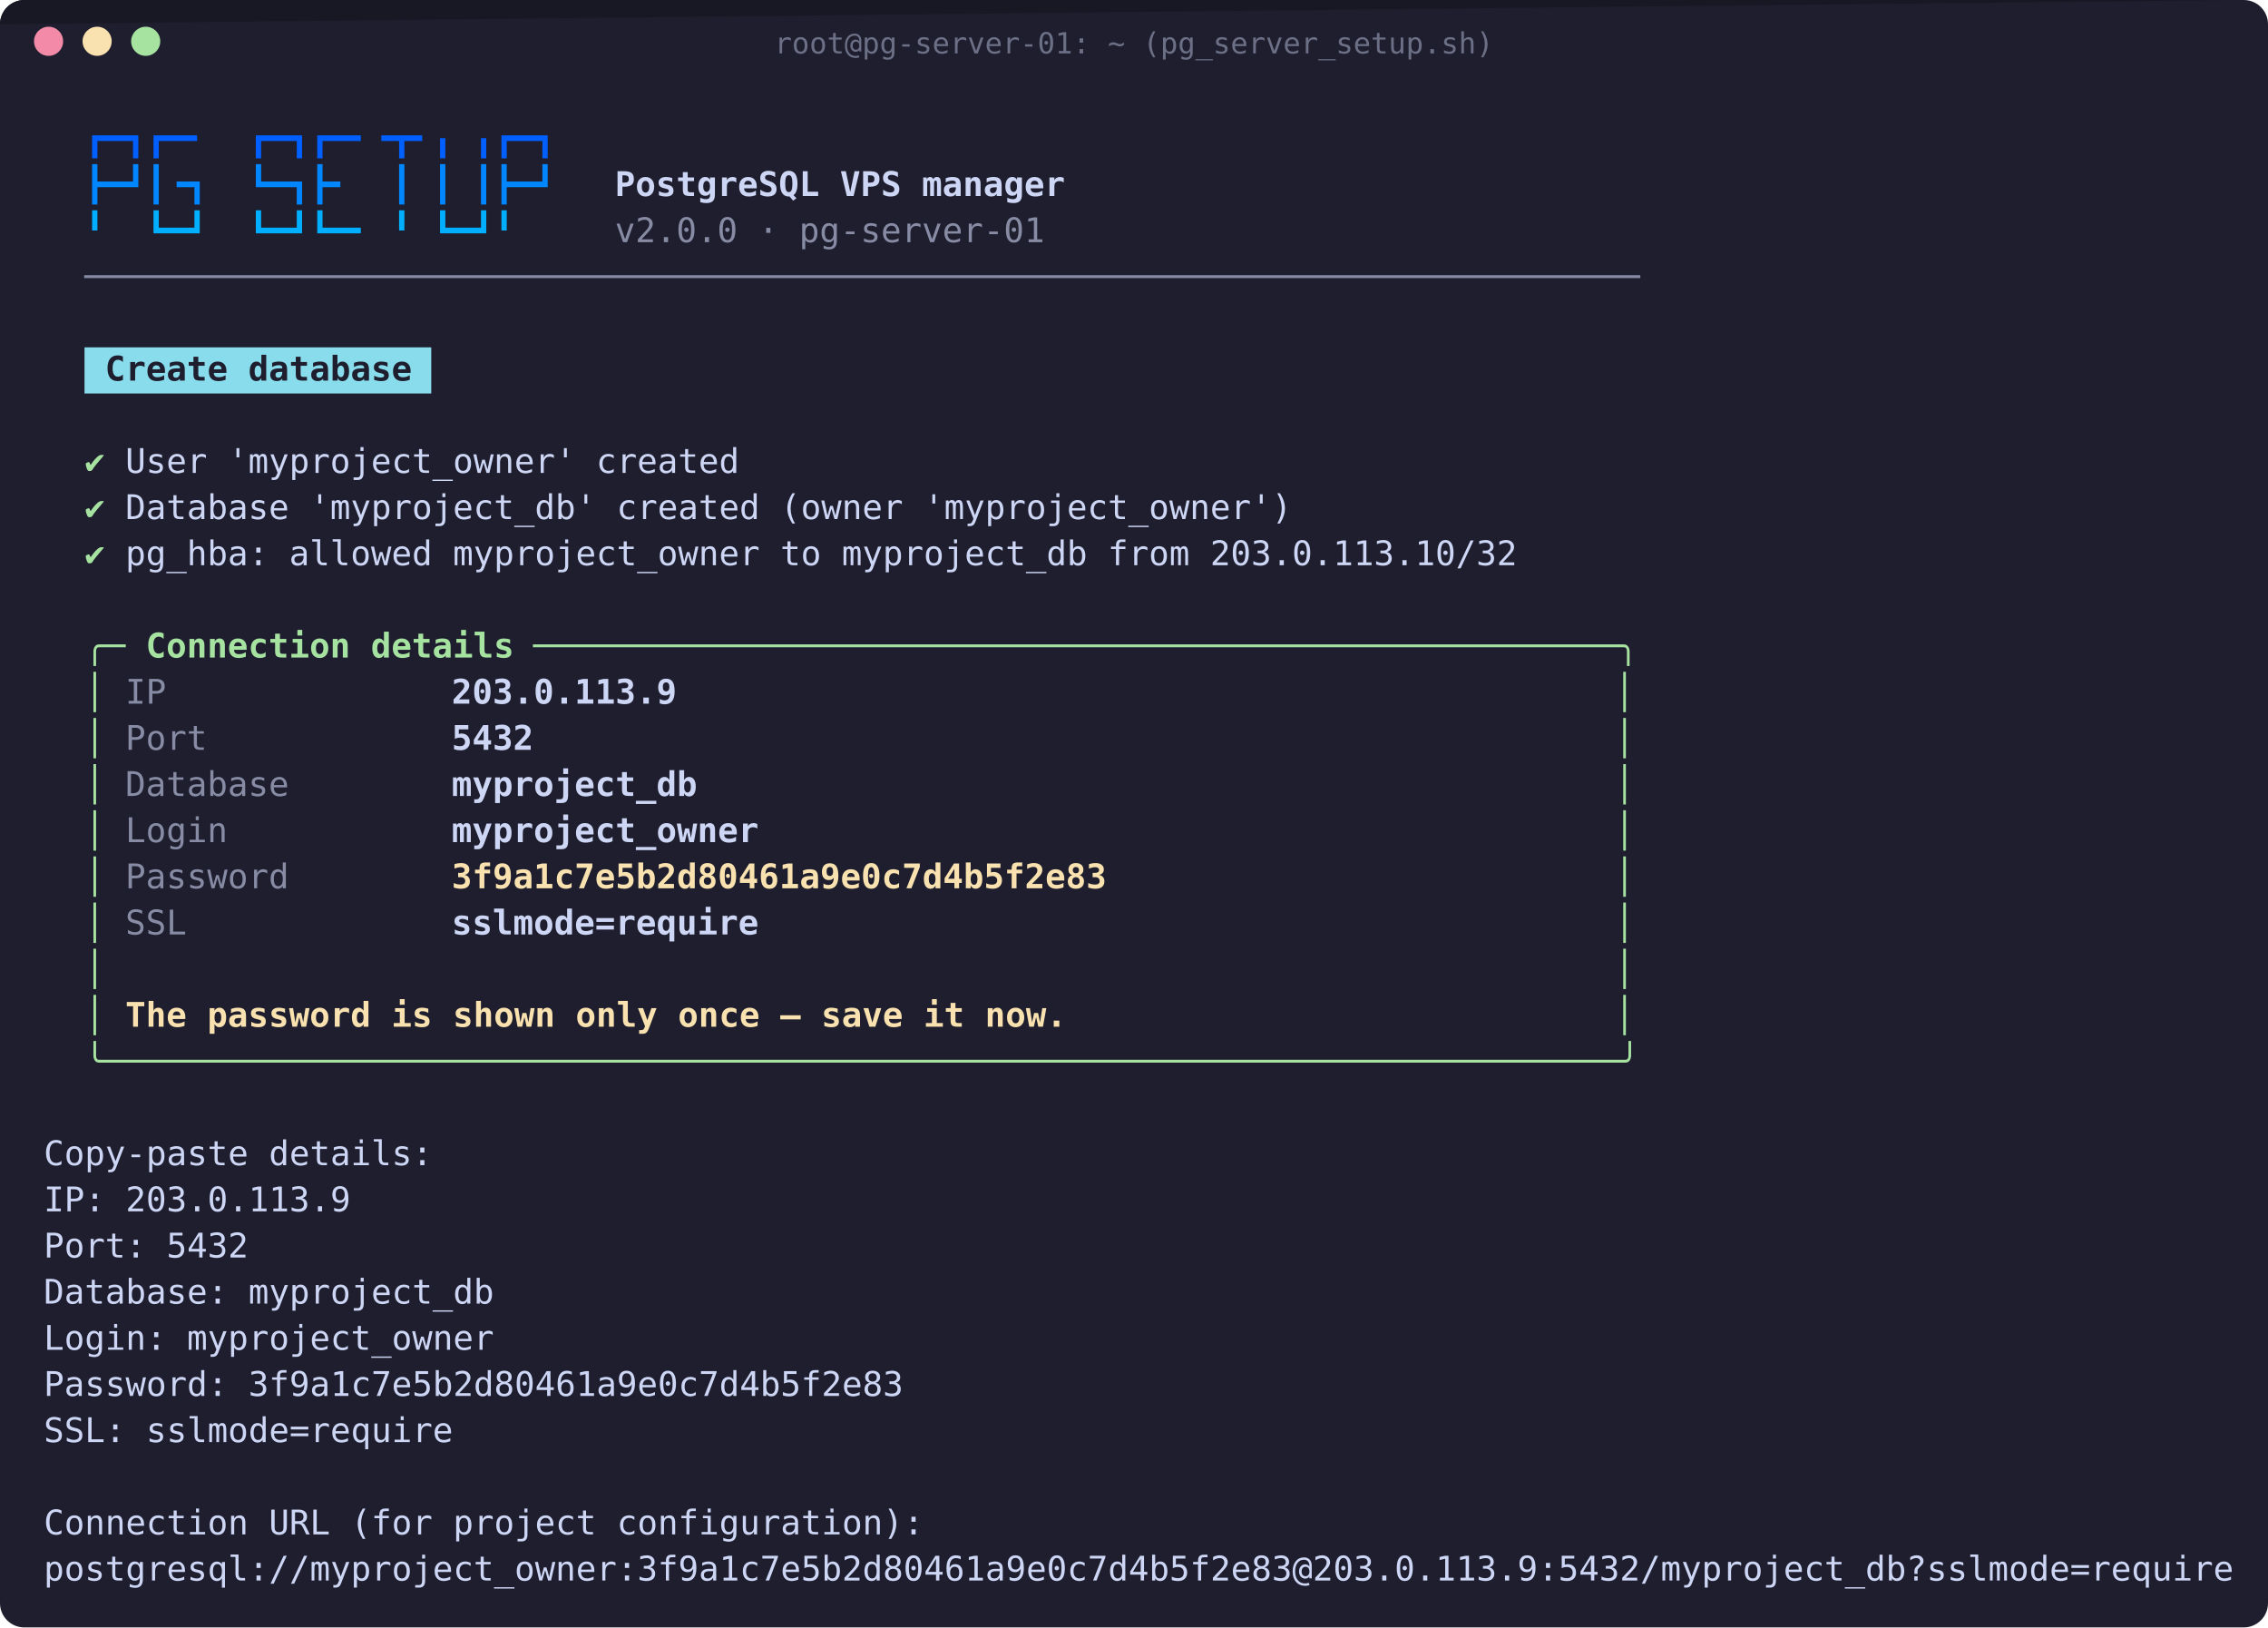
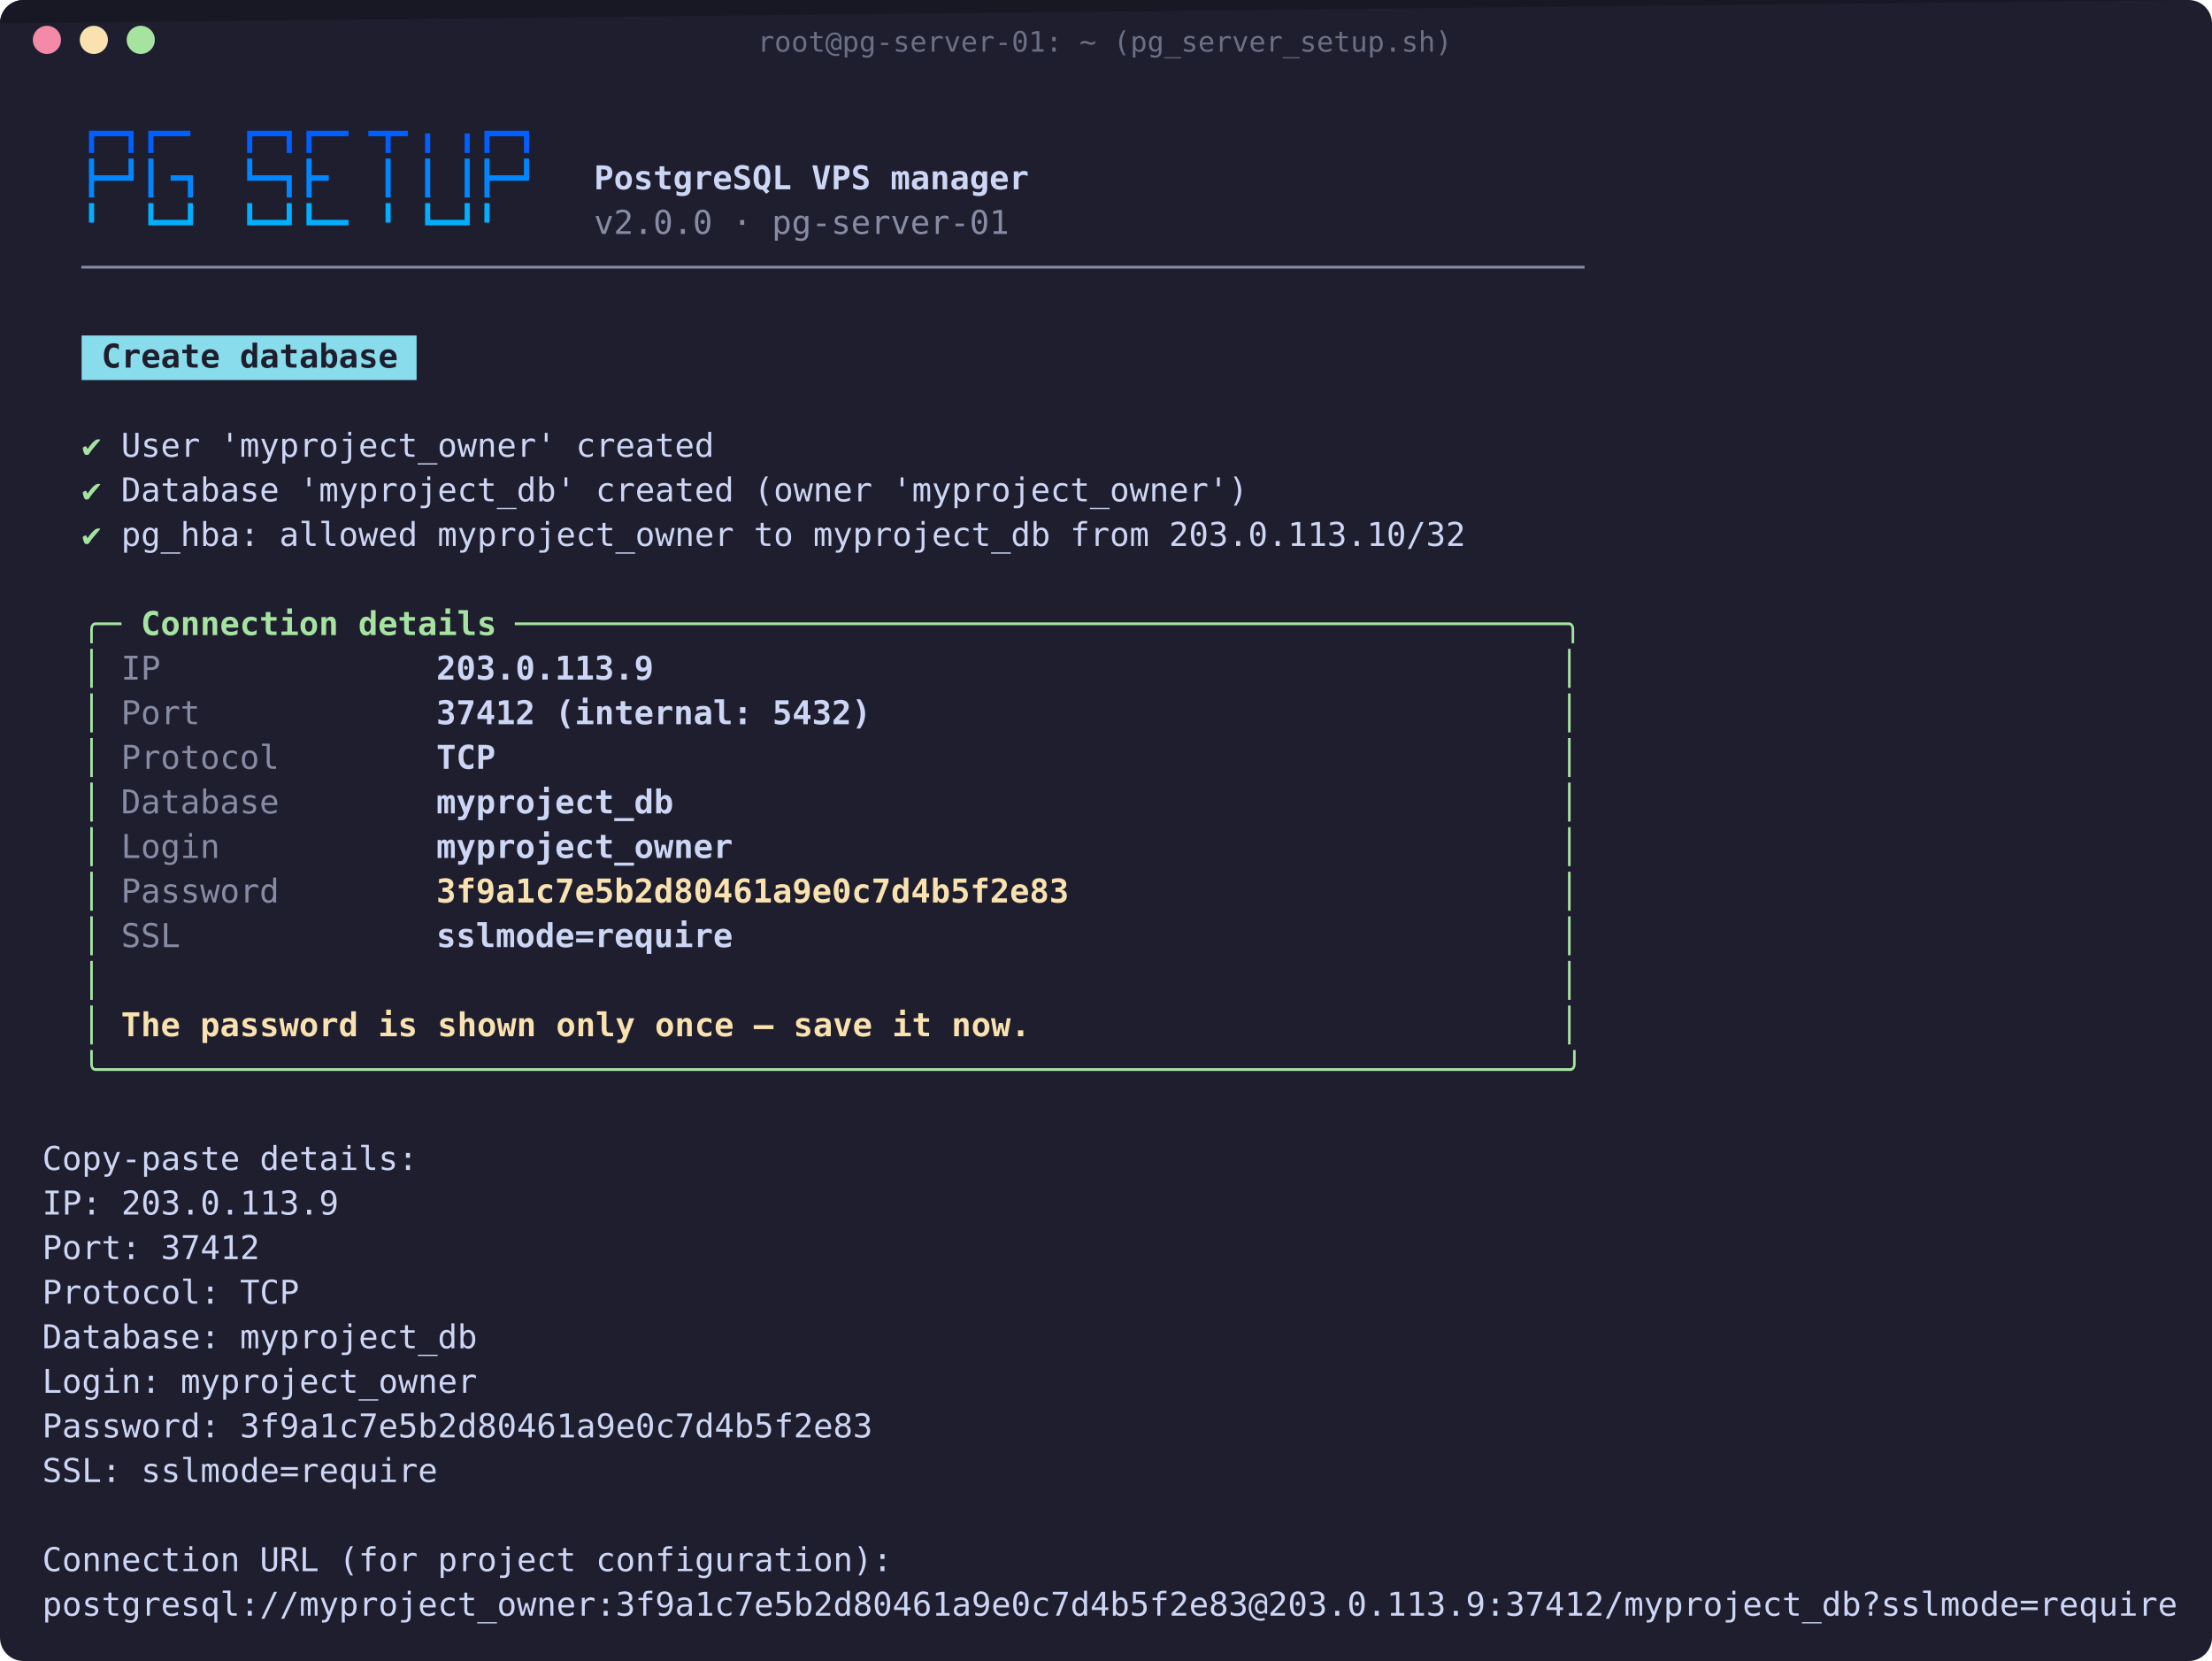
- <svg xmlns="http://www.w3.org/2000/svg" width="934" height="670" viewBox="0 0 934 670" role="img" aria-label="root@pg-server-01: ~ (pg_server_setup.sh)">
+ <svg xmlns="http://www.w3.org/2000/svg" width="943" height="708" viewBox="0 0 943 708" role="img" aria-label="root@pg-server-01: ~ (pg_server_setup.sh)">
  <rect width="100%" height="100%" rx="10" fill="#1e1e2e" />
-   <path d="M0 10a10 10 0 0 1 10-10h914p10 10v24H0z" fill="#181825" />
+   <path d="M0 10a10 10 0 0 1 10-10h923p10 10v24H0z" fill="#181825" />
  <circle cx="20" cy="17" r="6" fill="#f38ba8" />
  <circle cx="40" cy="17" r="6" fill="#f9e2af" />
  <circle cx="60" cy="17" r="6" fill="#a6e3a1" />
-   <text x="467" y="22" fill="#6c7086" font-size="12" text-anchor="middle" font-family="'JetBrains Mono','DejaVu Sans Mono',Menlo,Consolas,monospace">root@pg-server-01: ~ (pg_server_setup.sh)</text>
+   <text x="471" y="22" fill="#6c7086" font-size="12" text-anchor="middle" font-family="'JetBrains Mono','DejaVu Sans Mono',Menlo,Consolas,monospace">root@pg-server-01: ~ (pg_server_setup.sh)</text>
  <g font-family="'JetBrains Mono','DejaVu Sans Mono',Menlo,Consolas,monospace" font-size="14">
    <text x="34.8" y="61.7" fill="#005fff" font-weight="bold" textLength="193.2" lengthAdjust="spacingAndGlyphs" xml:space="preserve">┏━┓┏━╸  ┏━┓┏━╸╺┳╸╻ ╻┏━┓</text>
    <text x="34.8" y="80.7" fill="#0087ff" font-weight="bold" textLength="193.2" lengthAdjust="spacingAndGlyphs" xml:space="preserve">┣━┛┃╺┓  ┗━┓┣╸  ┃ ┃ ┃┣━┛</text>
    <text x="253.2" y="80.7" fill="#cdd6f4" font-weight="bold" textLength="184.8" lengthAdjust="spacingAndGlyphs" xml:space="preserve">PostgreSQL VPS manager</text>
    <text x="34.8" y="99.7" fill="#00afff" font-weight="bold" textLength="193.2" lengthAdjust="spacingAndGlyphs" xml:space="preserve">╹  ┗━┛  ┗━┛┗━╸ ╹ ┗━┛╹  </text>
    <text x="253.2" y="99.7" fill="#cdd6f4" opacity="0.6" textLength="176.4" lengthAdjust="spacingAndGlyphs" xml:space="preserve">v2.0.0 · pg-server-01</text>
    <text x="34.8" y="118.7" fill="#cdd6f4" opacity="0.6" textLength="638.4" lengthAdjust="spacingAndGlyphs" xml:space="preserve">────────────────────────────────────────────────────────────────────────────</text>
    <rect x="34.8" y="143.0" width="142.8" height="19.0" fill="#89dceb" />
    <text x="34.8" y="156.7" fill="#1e1e2e" font-weight="bold" textLength="142.8" lengthAdjust="spacingAndGlyphs" xml:space="preserve"> Create database </text>
    <text x="34.8" y="194.7" fill="#a6e3a1" font-weight="bold" textLength="8.4" lengthAdjust="spacingAndGlyphs" xml:space="preserve">✔</text>
    <text x="43.2" y="194.7" fill="#cdd6f4" textLength="260.4" lengthAdjust="spacingAndGlyphs" xml:space="preserve"> User 'myproject_owner' created</text>
    <text x="34.8" y="213.7" fill="#a6e3a1" font-weight="bold" textLength="8.4" lengthAdjust="spacingAndGlyphs" xml:space="preserve">✔</text>
    <text x="43.2" y="213.7" fill="#cdd6f4" textLength="487.2" lengthAdjust="spacingAndGlyphs" xml:space="preserve"> Database 'myproject_db' created (owner 'myproject_owner')</text>
    <text x="34.8" y="232.7" fill="#a6e3a1" font-weight="bold" textLength="8.4" lengthAdjust="spacingAndGlyphs" xml:space="preserve">✔</text>
    <text x="43.2" y="232.7" fill="#cdd6f4" textLength="579.6" lengthAdjust="spacingAndGlyphs" xml:space="preserve"> pg_hba: allowed myproject_owner to myproject_db from 203.0.113.10/32</text>
    <text x="34.8" y="270.7" fill="#a6e3a1" font-weight="bold" textLength="16.8" lengthAdjust="spacingAndGlyphs" xml:space="preserve">╭─</text>
    <text x="60.0" y="270.7" fill="#a6e3a1" font-weight="bold" textLength="151.2" lengthAdjust="spacingAndGlyphs" xml:space="preserve">Connection details</text>
    <text x="219.6" y="270.7" fill="#a6e3a1" font-weight="bold" textLength="453.6" lengthAdjust="spacingAndGlyphs" xml:space="preserve">─────────────────────────────────────────────────────╮</text>
    <text x="34.8" y="289.7" fill="#a6e3a1" font-weight="bold" textLength="8.4" lengthAdjust="spacingAndGlyphs" xml:space="preserve">│</text>
    <text x="51.6" y="289.7" fill="#cdd6f4" opacity="0.6" textLength="16.8" lengthAdjust="spacingAndGlyphs" xml:space="preserve">IP</text>
    <text x="186.0" y="289.7" fill="#cdd6f4" font-weight="bold" textLength="92.4" lengthAdjust="spacingAndGlyphs" xml:space="preserve">203.0.113.9</text>
    <text x="664.8" y="289.7" fill="#a6e3a1" font-weight="bold" textLength="8.4" lengthAdjust="spacingAndGlyphs" xml:space="preserve">│</text>
    <text x="34.8" y="308.7" fill="#a6e3a1" font-weight="bold" textLength="8.4" lengthAdjust="spacingAndGlyphs" xml:space="preserve">│</text>
    <text x="51.6" y="308.7" fill="#cdd6f4" opacity="0.6" textLength="33.6" lengthAdjust="spacingAndGlyphs" xml:space="preserve">Port</text>
-     <text x="186.0" y="308.7" fill="#cdd6f4" font-weight="bold" textLength="33.6" lengthAdjust="spacingAndGlyphs" xml:space="preserve">5432</text>
+     <text x="186.0" y="308.7" fill="#cdd6f4" font-weight="bold" textLength="184.8" lengthAdjust="spacingAndGlyphs" xml:space="preserve">37412 (internal: 5432)</text>
    <text x="664.8" y="308.7" fill="#a6e3a1" font-weight="bold" textLength="8.4" lengthAdjust="spacingAndGlyphs" xml:space="preserve">│</text>
    <text x="34.8" y="327.7" fill="#a6e3a1" font-weight="bold" textLength="8.4" lengthAdjust="spacingAndGlyphs" xml:space="preserve">│</text>
-     <text x="51.6" y="327.7" fill="#cdd6f4" opacity="0.6" textLength="67.2" lengthAdjust="spacingAndGlyphs" xml:space="preserve">Database</text>
-     <text x="186.0" y="327.7" fill="#cdd6f4" font-weight="bold" textLength="100.8" lengthAdjust="spacingAndGlyphs" xml:space="preserve">myproject_db</text>
+     <text x="51.6" y="327.7" fill="#cdd6f4" opacity="0.6" textLength="67.2" lengthAdjust="spacingAndGlyphs" xml:space="preserve">Protocol</text>
+     <text x="186.0" y="327.7" fill="#cdd6f4" font-weight="bold" textLength="25.2" lengthAdjust="spacingAndGlyphs" xml:space="preserve">TCP</text>
    <text x="664.8" y="327.7" fill="#a6e3a1" font-weight="bold" textLength="8.4" lengthAdjust="spacingAndGlyphs" xml:space="preserve">│</text>
    <text x="34.8" y="346.7" fill="#a6e3a1" font-weight="bold" textLength="8.4" lengthAdjust="spacingAndGlyphs" xml:space="preserve">│</text>
-     <text x="51.6" y="346.7" fill="#cdd6f4" opacity="0.6" textLength="42.0" lengthAdjust="spacingAndGlyphs" xml:space="preserve">Login</text>
-     <text x="186.0" y="346.7" fill="#cdd6f4" font-weight="bold" textLength="126.0" lengthAdjust="spacingAndGlyphs" xml:space="preserve">myproject_owner</text>
+     <text x="51.6" y="346.7" fill="#cdd6f4" opacity="0.6" textLength="67.2" lengthAdjust="spacingAndGlyphs" xml:space="preserve">Database</text>
+     <text x="186.0" y="346.7" fill="#cdd6f4" font-weight="bold" textLength="100.8" lengthAdjust="spacingAndGlyphs" xml:space="preserve">myproject_db</text>
    <text x="664.8" y="346.7" fill="#a6e3a1" font-weight="bold" textLength="8.4" lengthAdjust="spacingAndGlyphs" xml:space="preserve">│</text>
    <text x="34.8" y="365.7" fill="#a6e3a1" font-weight="bold" textLength="8.4" lengthAdjust="spacingAndGlyphs" xml:space="preserve">│</text>
-     <text x="51.6" y="365.7" fill="#cdd6f4" opacity="0.6" textLength="67.2" lengthAdjust="spacingAndGlyphs" xml:space="preserve">Password</text>
-     <text x="186.0" y="365.7" fill="#f9e2af" font-weight="bold" textLength="268.8" lengthAdjust="spacingAndGlyphs" xml:space="preserve">3f9a1c7e5b2d80461a9e0c7d4b5f2e83</text>
+     <text x="51.6" y="365.7" fill="#cdd6f4" opacity="0.6" textLength="42.0" lengthAdjust="spacingAndGlyphs" xml:space="preserve">Login</text>
+     <text x="186.0" y="365.7" fill="#cdd6f4" font-weight="bold" textLength="126.0" lengthAdjust="spacingAndGlyphs" xml:space="preserve">myproject_owner</text>
    <text x="664.8" y="365.7" fill="#a6e3a1" font-weight="bold" textLength="8.4" lengthAdjust="spacingAndGlyphs" xml:space="preserve">│</text>
    <text x="34.8" y="384.7" fill="#a6e3a1" font-weight="bold" textLength="8.4" lengthAdjust="spacingAndGlyphs" xml:space="preserve">│</text>
-     <text x="51.6" y="384.7" fill="#cdd6f4" opacity="0.6" textLength="25.2" lengthAdjust="spacingAndGlyphs" xml:space="preserve">SSL</text>
-     <text x="186.0" y="384.7" fill="#cdd6f4" font-weight="bold" textLength="126.0" lengthAdjust="spacingAndGlyphs" xml:space="preserve">sslmode=require</text>
+     <text x="51.6" y="384.7" fill="#cdd6f4" opacity="0.6" textLength="67.2" lengthAdjust="spacingAndGlyphs" xml:space="preserve">Password</text>
+     <text x="186.0" y="384.7" fill="#f9e2af" font-weight="bold" textLength="268.8" lengthAdjust="spacingAndGlyphs" xml:space="preserve">3f9a1c7e5b2d80461a9e0c7d4b5f2e83</text>
    <text x="664.8" y="384.7" fill="#a6e3a1" font-weight="bold" textLength="8.4" lengthAdjust="spacingAndGlyphs" xml:space="preserve">│</text>
    <text x="34.8" y="403.7" fill="#a6e3a1" font-weight="bold" textLength="8.4" lengthAdjust="spacingAndGlyphs" xml:space="preserve">│</text>
+     <text x="51.6" y="403.7" fill="#cdd6f4" opacity="0.6" textLength="25.2" lengthAdjust="spacingAndGlyphs" xml:space="preserve">SSL</text>
+     <text x="186.0" y="403.7" fill="#cdd6f4" font-weight="bold" textLength="126.0" lengthAdjust="spacingAndGlyphs" xml:space="preserve">sslmode=require</text>
    <text x="664.8" y="403.7" fill="#a6e3a1" font-weight="bold" textLength="8.4" lengthAdjust="spacingAndGlyphs" xml:space="preserve">│</text>
    <text x="34.8" y="422.7" fill="#a6e3a1" font-weight="bold" textLength="8.4" lengthAdjust="spacingAndGlyphs" xml:space="preserve">│</text>
-     <text x="51.6" y="422.7" fill="#f9e2af" font-weight="bold" textLength="386.4" lengthAdjust="spacingAndGlyphs" xml:space="preserve">The password is shown only once — save it now.</text>
    <text x="664.8" y="422.7" fill="#a6e3a1" font-weight="bold" textLength="8.4" lengthAdjust="spacingAndGlyphs" xml:space="preserve">│</text>
-     <text x="34.8" y="441.7" fill="#a6e3a1" font-weight="bold" textLength="638.4" lengthAdjust="spacingAndGlyphs" xml:space="preserve">╰──────────────────────────────────────────────────────────────────────────╯</text>
-     <text x="18.0" y="479.7" fill="#cdd6f4" textLength="159.6" lengthAdjust="spacingAndGlyphs" xml:space="preserve">Copy-paste details:</text>
-     <text x="18.0" y="498.7" fill="#cdd6f4" textLength="126.0" lengthAdjust="spacingAndGlyphs" xml:space="preserve">IP: 203.0.113.9</text>
-     <text x="18.0" y="517.7" fill="#cdd6f4" textLength="84.0" lengthAdjust="spacingAndGlyphs" xml:space="preserve">Port: 5432</text>
-     <text x="18.0" y="536.7" fill="#cdd6f4" textLength="184.8" lengthAdjust="spacingAndGlyphs" xml:space="preserve">Database: myproject_db</text>
-     <text x="18.0" y="555.7" fill="#cdd6f4" textLength="184.8" lengthAdjust="spacingAndGlyphs" xml:space="preserve">Login: myproject_owner</text>
-     <text x="18.0" y="574.7" fill="#cdd6f4" textLength="352.8" lengthAdjust="spacingAndGlyphs" xml:space="preserve">Password: 3f9a1c7e5b2d80461a9e0c7d4b5f2e83</text>
-     <text x="18.0" y="593.7" fill="#cdd6f4" textLength="168.0" lengthAdjust="spacingAndGlyphs" xml:space="preserve">SSL: sslmode=require</text>
-     <text x="18.0" y="631.7" fill="#cdd6f4" textLength="361.2" lengthAdjust="spacingAndGlyphs" xml:space="preserve">Connection URL (for project configuration):</text>
-     <text x="18.0" y="650.7" fill="#cdd6f4" textLength="898.8" lengthAdjust="spacingAndGlyphs" xml:space="preserve">postgresql://myproject_owner:3f9a1c7e5b2d80461a9e0c7d4b5f2e83@203.0.113.9:5432/myproject_db?sslmode=require</text>
+     <text x="34.8" y="441.7" fill="#a6e3a1" font-weight="bold" textLength="8.4" lengthAdjust="spacingAndGlyphs" xml:space="preserve">│</text>
+     <text x="51.6" y="441.7" fill="#f9e2af" font-weight="bold" textLength="386.4" lengthAdjust="spacingAndGlyphs" xml:space="preserve">The password is shown only once — save it now.</text>
+     <text x="664.8" y="441.7" fill="#a6e3a1" font-weight="bold" textLength="8.4" lengthAdjust="spacingAndGlyphs" xml:space="preserve">│</text>
+     <text x="34.8" y="460.7" fill="#a6e3a1" font-weight="bold" textLength="638.4" lengthAdjust="spacingAndGlyphs" xml:space="preserve">╰──────────────────────────────────────────────────────────────────────────╯</text>
+     <text x="18.0" y="498.7" fill="#cdd6f4" textLength="159.6" lengthAdjust="spacingAndGlyphs" xml:space="preserve">Copy-paste details:</text>
+     <text x="18.0" y="517.7" fill="#cdd6f4" textLength="126.0" lengthAdjust="spacingAndGlyphs" xml:space="preserve">IP: 203.0.113.9</text>
+     <text x="18.0" y="536.7" fill="#cdd6f4" textLength="92.4" lengthAdjust="spacingAndGlyphs" xml:space="preserve">Port: 37412</text>
+     <text x="18.0" y="555.7" fill="#cdd6f4" textLength="109.2" lengthAdjust="spacingAndGlyphs" xml:space="preserve">Protocol: TCP</text>
+     <text x="18.0" y="574.7" fill="#cdd6f4" textLength="184.8" lengthAdjust="spacingAndGlyphs" xml:space="preserve">Database: myproject_db</text>
+     <text x="18.0" y="593.7" fill="#cdd6f4" textLength="184.8" lengthAdjust="spacingAndGlyphs" xml:space="preserve">Login: myproject_owner</text>
+     <text x="18.0" y="612.7" fill="#cdd6f4" textLength="352.8" lengthAdjust="spacingAndGlyphs" xml:space="preserve">Password: 3f9a1c7e5b2d80461a9e0c7d4b5f2e83</text>
+     <text x="18.0" y="631.7" fill="#cdd6f4" textLength="168.0" lengthAdjust="spacingAndGlyphs" xml:space="preserve">SSL: sslmode=require</text>
+     <text x="18.0" y="669.7" fill="#cdd6f4" textLength="361.2" lengthAdjust="spacingAndGlyphs" xml:space="preserve">Connection URL (for project configuration):</text>
+     <text x="18.0" y="688.7" fill="#cdd6f4" textLength="907.2" lengthAdjust="spacingAndGlyphs" xml:space="preserve">postgresql://myproject_owner:3f9a1c7e5b2d80461a9e0c7d4b5f2e83@203.0.113.9:37412/myproject_db?sslmode=require</text>
  </g>
</svg>
